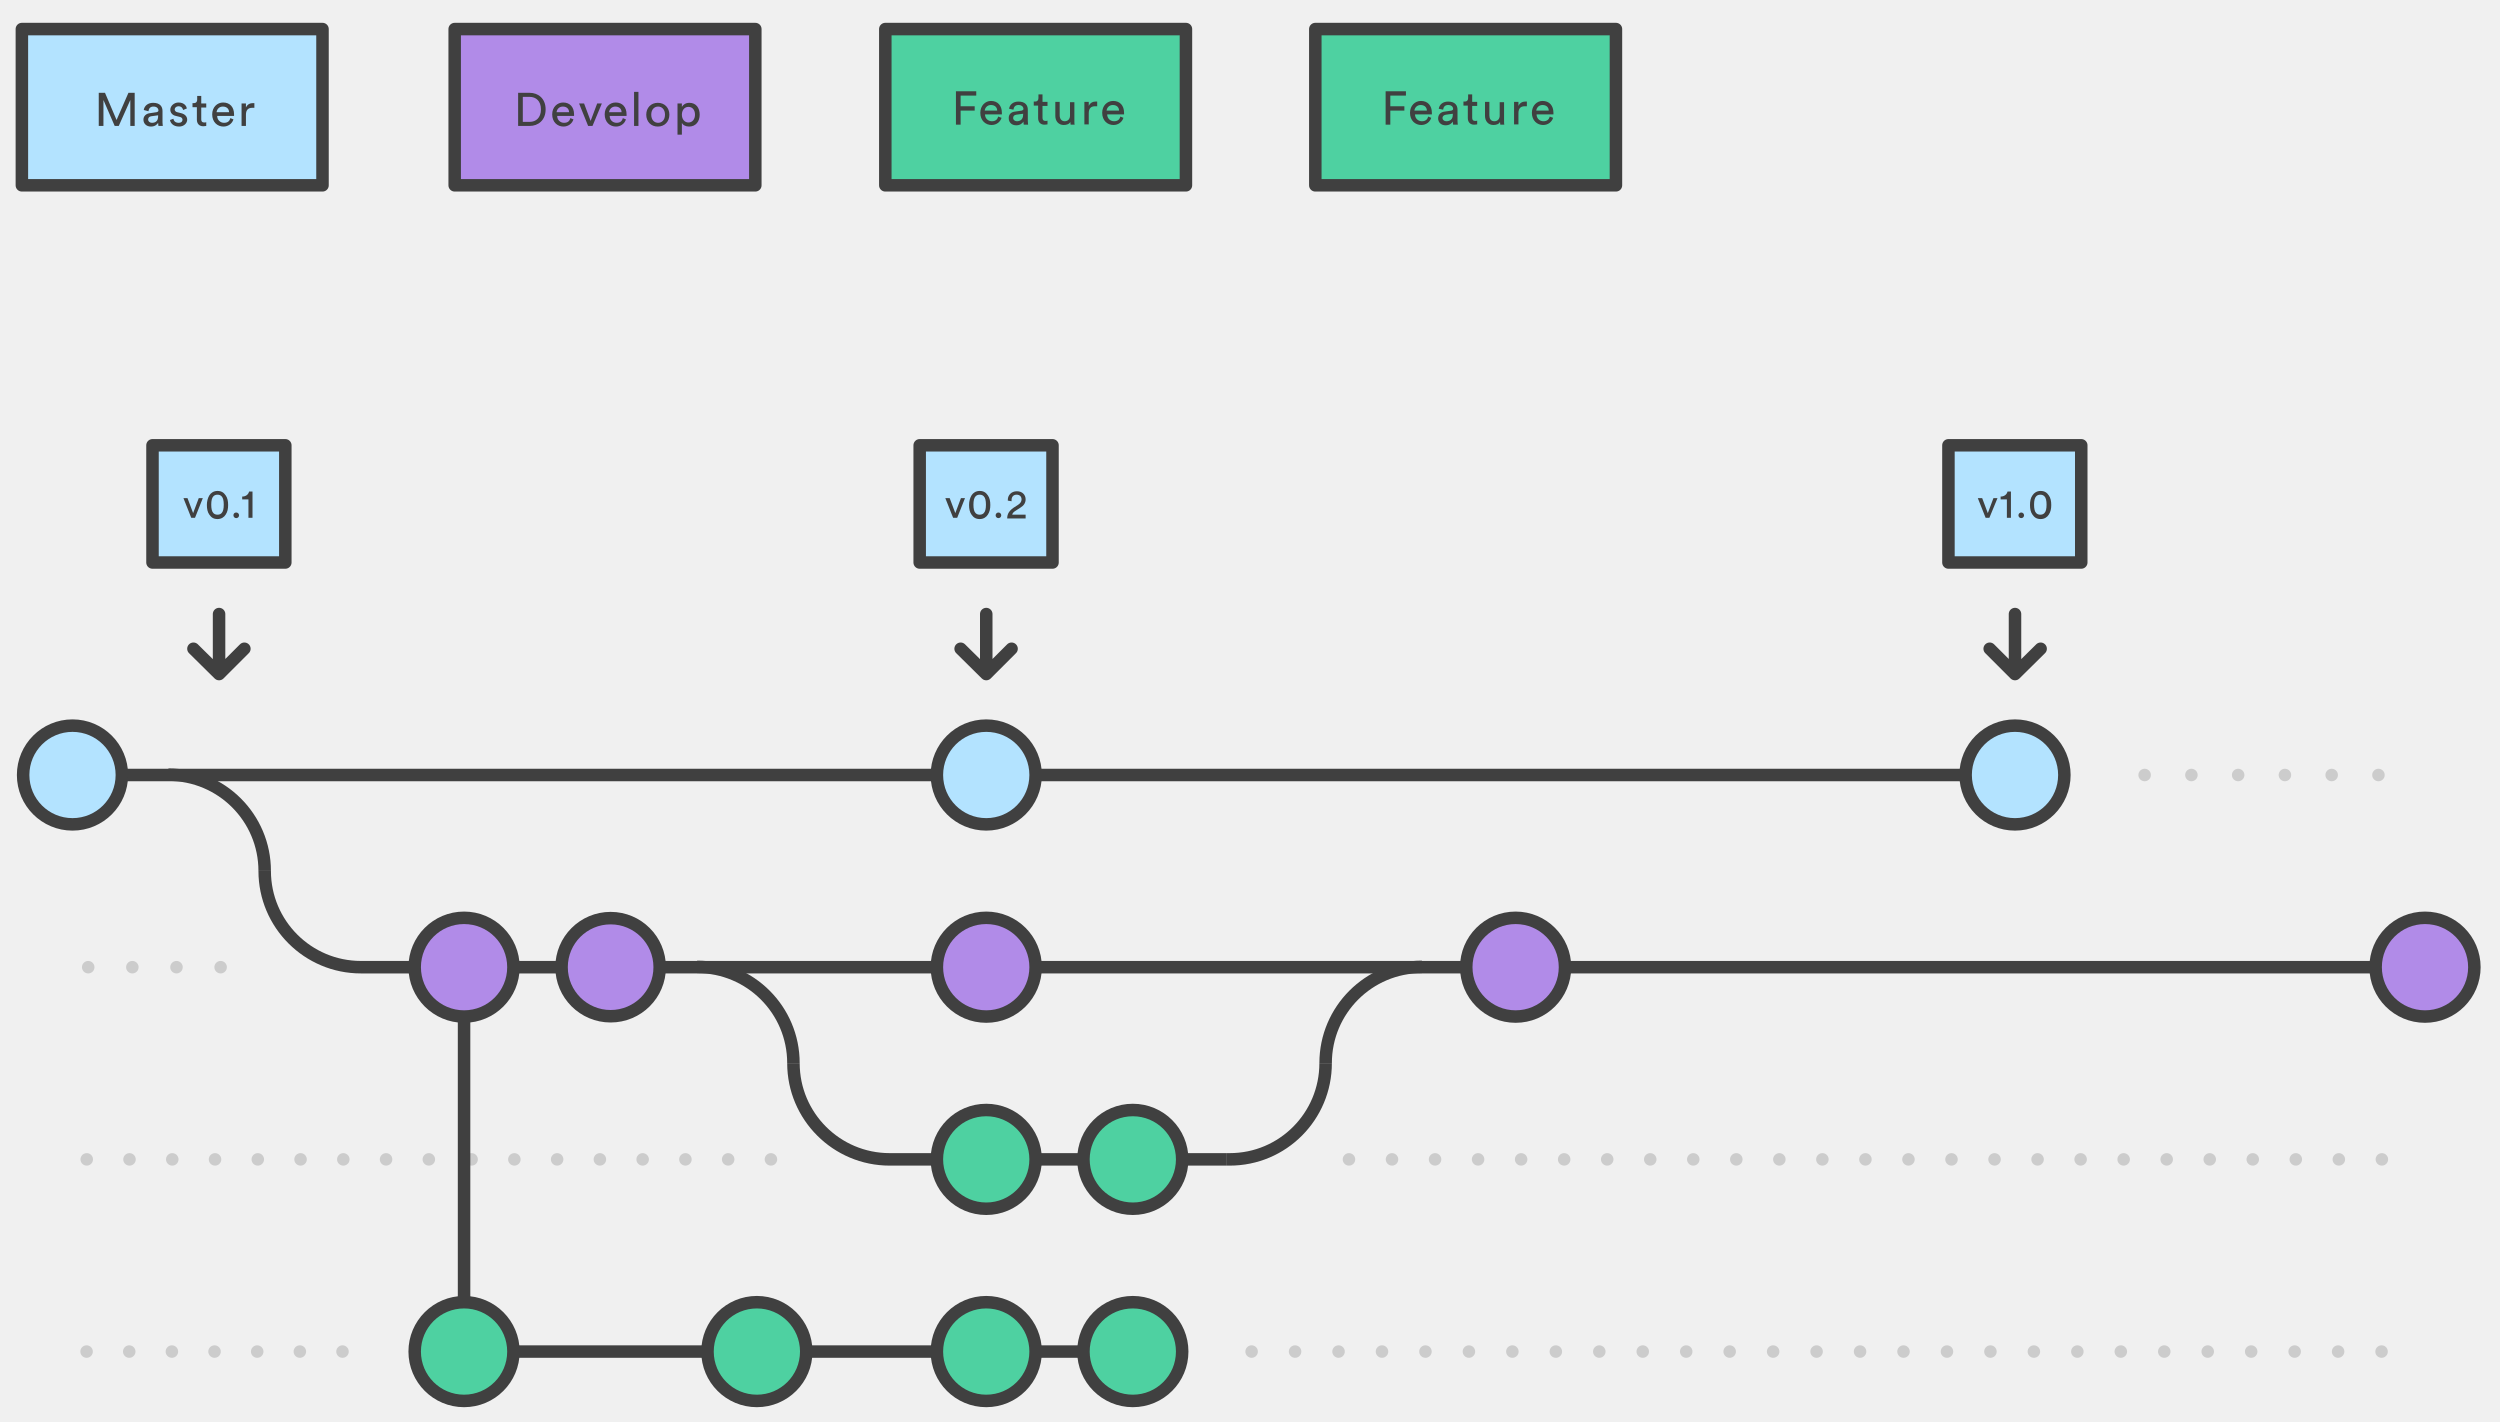
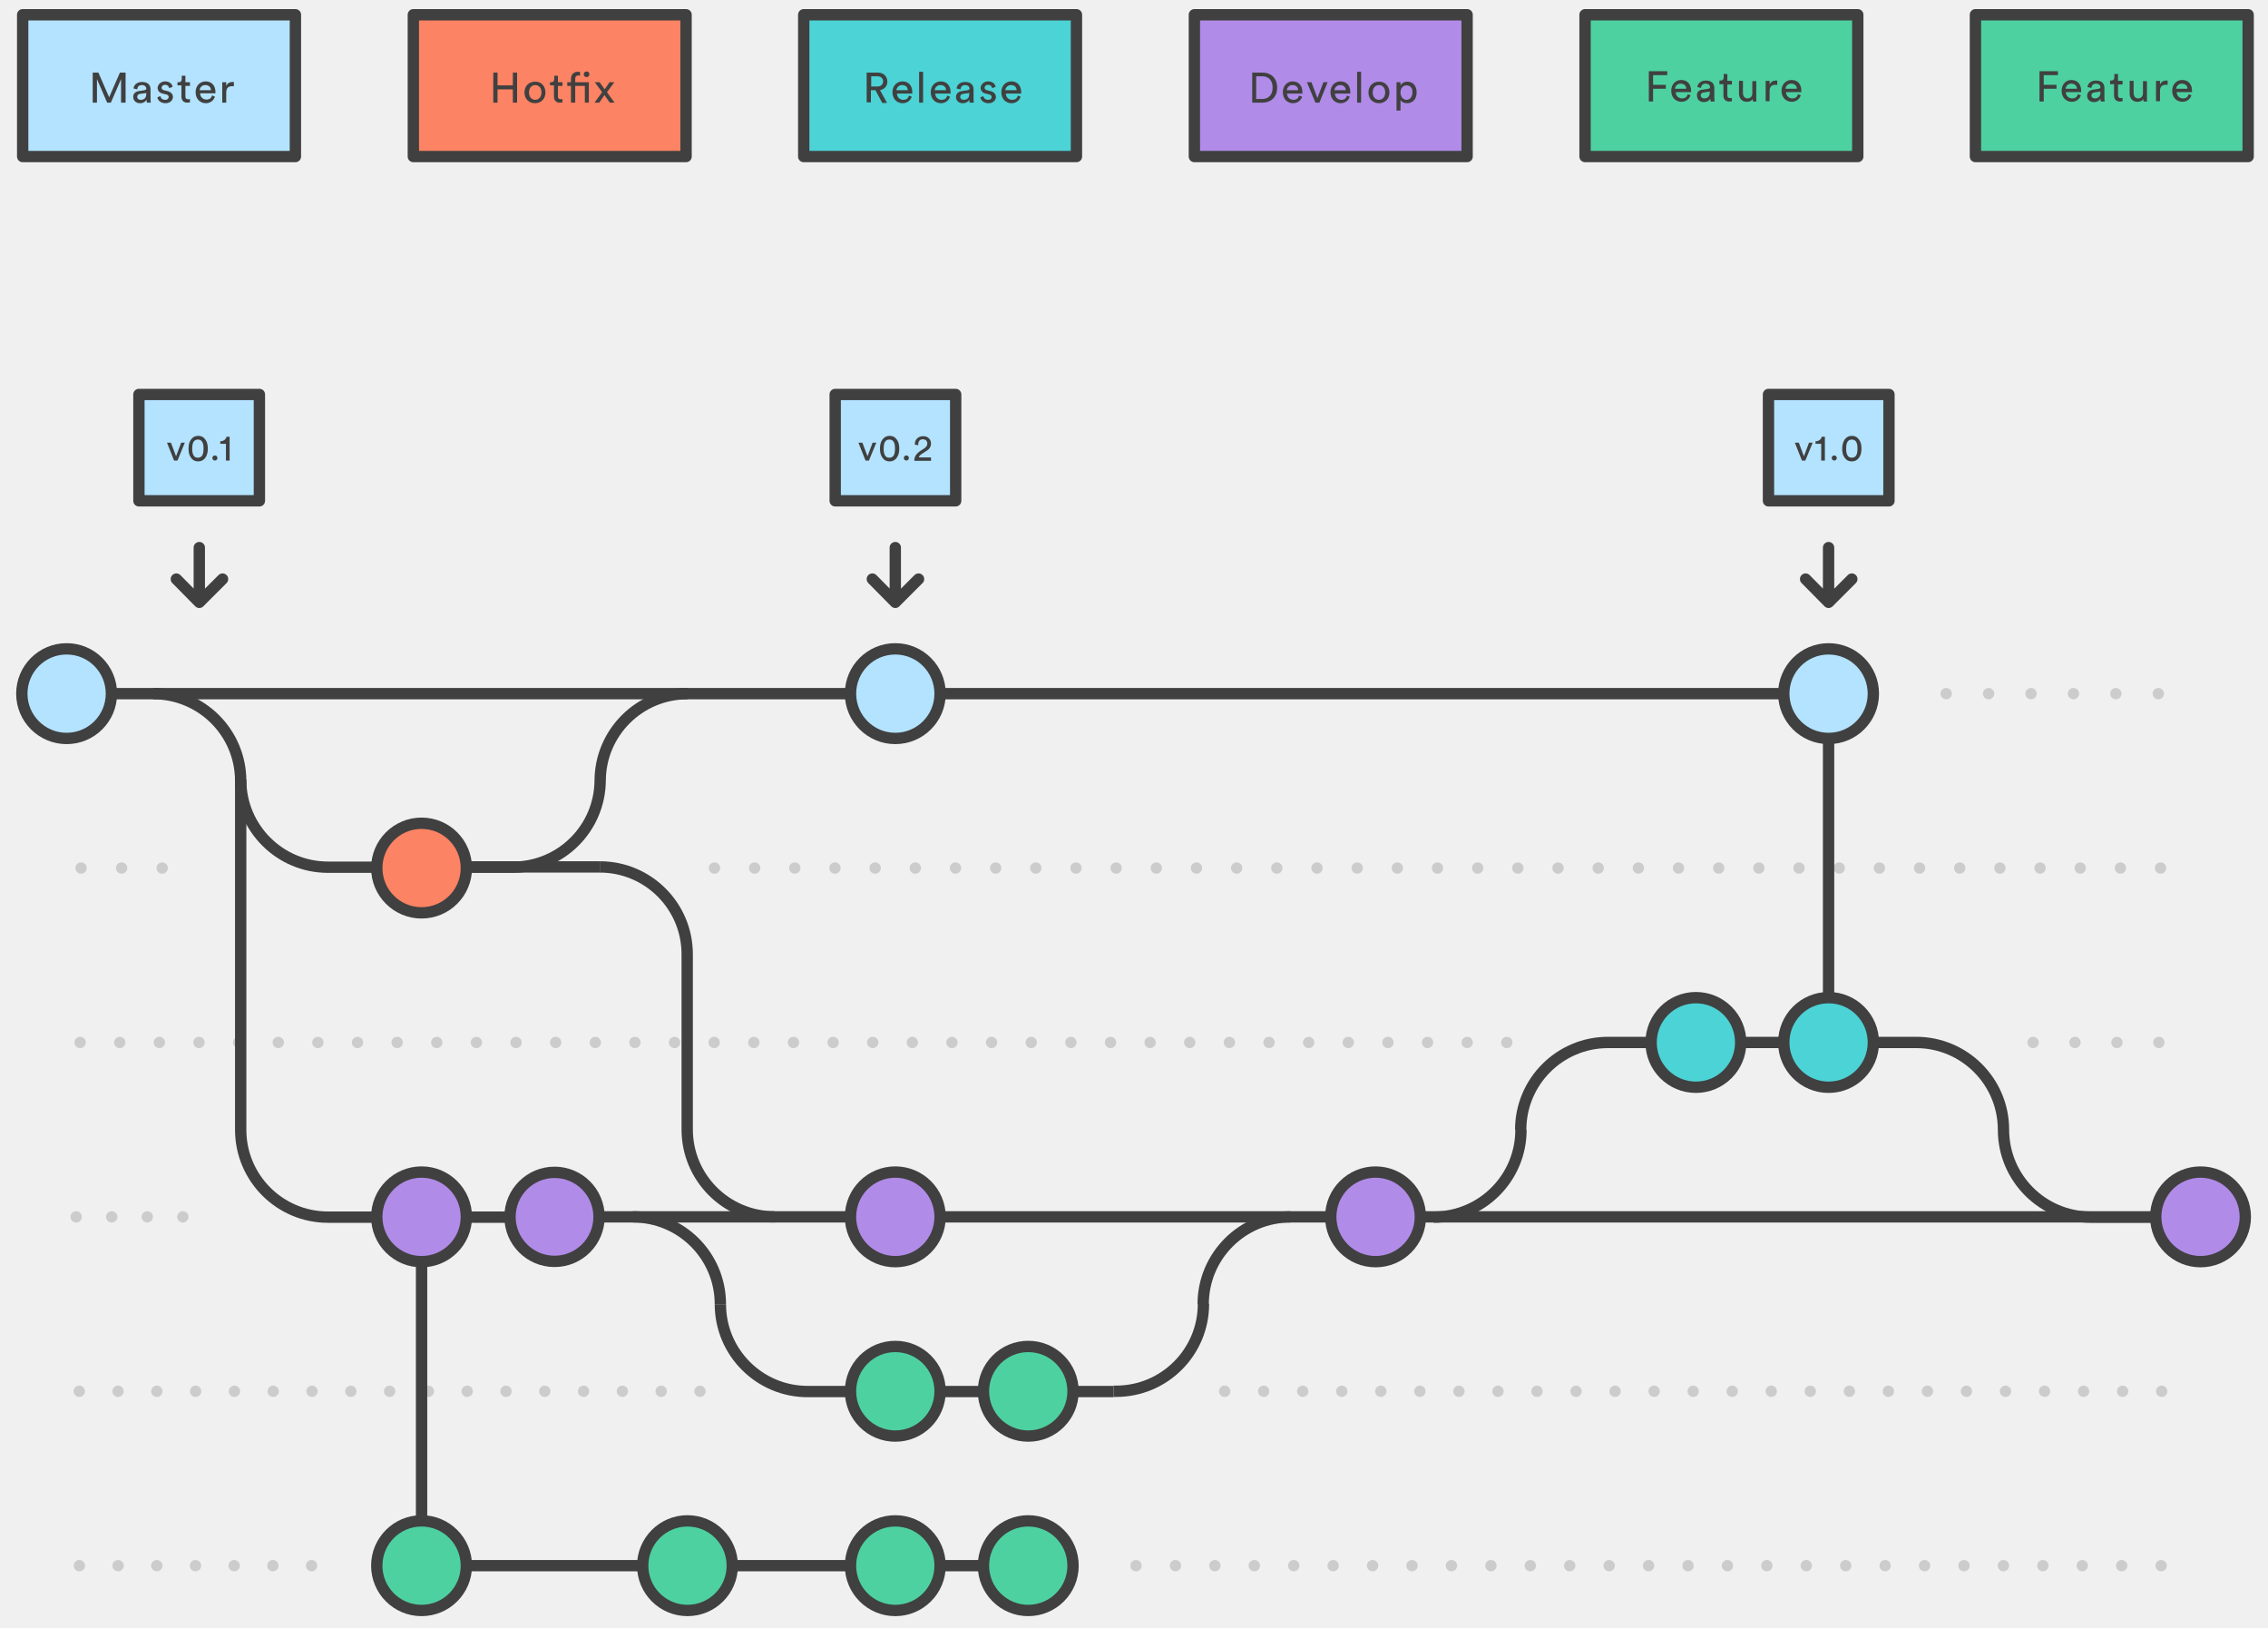
- <svg xmlns="http://www.w3.org/2000/svg" viewBox="0 0 800 455">
+ <svg xmlns="http://www.w3.org/2000/svg" viewBox="0 0 800 574">
  <style>.st0{display:none;} .st1{display:inline;} .st2{fill:#FFFFFF;} .st3{fill:none;stroke:#9882CE;stroke-width:4;stroke-miterlimit:10;} .st4{fill:#FFFFFF;stroke:#404040;stroke-width:4;stroke-linecap:round;stroke-linejoin:round;stroke-miterlimit:10;} .st5{fill:#FFFFFF;stroke:#404040;stroke-width:4;stroke-miterlimit:10;} .st6{fill:#B3E3FF;stroke:#404040;stroke-width:4;stroke-miterlimit:10;} .st7{fill:#B18BE8;stroke:#404040;stroke-width:4;stroke-miterlimit:10;} .st8{fill:#FFFFFF;stroke:#404040;stroke-width:6;stroke-miterlimit:10;} .st9{fill:#B3E3FF;stroke:#404040;stroke-width:6;stroke-miterlimit:10;} .st10{fill:#404040;} .st11{fill:none;stroke:#404040;stroke-width:4;stroke-linecap:round;stroke-linejoin:round;stroke-miterlimit:10;} .st12{fill:#B18BE8;stroke:#404040;stroke-width:4;stroke-linecap:round;stroke-linejoin:round;stroke-miterlimit:10;} .st13{fill:#444444;} .st14{fill:none;stroke:#404040;stroke-width:4;stroke-miterlimit:10;} .st15{fill:#4ED1A1;stroke:#404040;stroke-width:4;stroke-miterlimit:10;} .st16{fill:none;stroke:#CCCCCC;stroke-width:7;stroke-linecap:round;stroke-linejoin:round;stroke-miterlimit:10;} .st17{fill:#FFFFFF;stroke:#CCCCCC;stroke-width:7;stroke-linecap:round;stroke-linejoin:round;stroke-miterlimit:10;} .st18{fill:none;stroke:#404040;stroke-width:7;stroke-miterlimit:10;} .st19{fill:#B3E3FF;stroke:#404040;stroke-width:7;stroke-miterlimit:10;} .st20{fill:none;stroke:#CCCCCC;stroke-width:8;stroke-linecap:round;stroke-miterlimit:10;} .st21{fill:none;stroke:#404040;stroke-width:8;stroke-linecap:round;stroke-miterlimit:10;} .st22{fill:#FFFFFF;stroke:#404040;stroke-width:4;stroke-linejoin:round;stroke-miterlimit:10;} .st23{fill:#B3E3FF;stroke:#404040;stroke-width:4;stroke-linejoin:round;stroke-miterlimit:10;} .st24{fill:none;stroke:#CCCCCC;stroke-linecap:round;stroke-linejoin:round;stroke-miterlimit:10;} .st25{fill:#999999;} .st26{fill:#4ED1A1;stroke:#404040;stroke-width:4;stroke-linecap:round;stroke-linejoin:round;stroke-miterlimit:10;} .st27{fill:#4CD3D6;stroke:#404040;stroke-width:4;stroke-linejoin:round;stroke-miterlimit:10;} .st28{fill:none;stroke:#59AFE1;stroke-width:4;stroke-miterlimit:10;} .st29{fill:#59AFE1;stroke:#404040;stroke-width:4;stroke-linejoin:round;stroke-miterlimit:10;} .st30{fill:none;stroke:#404040;stroke-width:8;stroke-linecap:round;stroke-linejoin:round;stroke-miterlimit:10;stroke-dasharray:0,30;} .st31{fill:#FFFFFF;stroke:#59AFE1;stroke-width:4;stroke-miterlimit:10;} .st32{fill:#FC8363;stroke:#404040;stroke-width:4;stroke-linecap:round;stroke-linejoin:round;stroke-miterlimit:10;} .st33{fill:#CCCCCC;stroke:#404040;stroke-width:4;stroke-miterlimit:10;} .st34{fill:#FFFFFF;stroke:#6693ED;stroke-width:4;stroke-miterlimit:10;} .st35{fill:none;stroke:#A97CDD;stroke-width:4;stroke-linecap:round;stroke-linejoin:round;stroke-miterlimit:10;} .st36{fill:none;stroke:#B3E3FF;stroke-width:4;stroke-linecap:round;stroke-linejoin:round;stroke-miterlimit:10;} .st37{fill:none;stroke:#4ED1A1;stroke-width:4;stroke-linecap:round;stroke-miterlimit:10;} .st38{fill:none;stroke:#4ED1A1;stroke-width:4;stroke-linecap:round;stroke-linejoin:round;stroke-miterlimit:10;} .st39{fill:#E24B88;stroke:#404040;stroke-width:4;stroke-linecap:round;stroke-linejoin:round;stroke-miterlimit:10;} .st40{fill:none;stroke:#DEEFF8;stroke-width:4;stroke-miterlimit:10;} .st41{fill:none;stroke:#CCCCCC;stroke-width:4;stroke-linecap:round;stroke-linejoin:round;} .st42{fill:none;stroke:#CCCCCC;stroke-width:4;stroke-linecap:round;stroke-linejoin:round;stroke-dasharray:0,14.305;} .st43{fill:none;stroke:#CCCCCC;stroke-width:4;stroke-linecap:round;stroke-linejoin:round;stroke-dasharray:0,14.169;} .st44{fill:none;stroke:#CCCCCC;stroke-width:4;stroke-linecap:round;stroke-linejoin:round;stroke-dasharray:0,13.979;} .st45{fill:none;stroke:#CCCCCC;stroke-width:4;stroke-linecap:round;stroke-linejoin:round;stroke-dasharray:0,14.788;} .st46{fill:none;stroke:#CCCCCC;stroke-width:4;stroke-linecap:round;stroke-linejoin:round;stroke-dasharray:0,14.963;} .st47{fill:#B3E3FF;stroke:#404040;stroke-width:4;stroke-linecap:round;stroke-linejoin:round;stroke-miterlimit:10;} .st48{fill:none;stroke:#CCCCCC;stroke-width:4;stroke-linecap:round;stroke-linejoin:round;stroke-dasharray:0,12.543;} .st49{fill:none;stroke:#CCCCCC;stroke-width:4;stroke-linecap:round;stroke-linejoin:round;stroke-dasharray:0,13.684;} .st50{fill:none;stroke:#CCCCCC;stroke-width:4;stroke-linecap:round;stroke-linejoin:round;stroke-dasharray:0,13.772;} .st51{fill:none;stroke:#CCCCCC;stroke-width:4;stroke-linecap:round;stroke-linejoin:round;stroke-dasharray:0,13.649;} .st52{fill:none;stroke:#CCCCCC;stroke-width:4;stroke-linecap:round;stroke-linejoin:round;stroke-dasharray:0,13.907;} .st53{fill:#4CD3D6;stroke:#404040;stroke-width:4;stroke-linecap:round;stroke-linejoin:round;stroke-miterlimit:10;} .st54{fill:none;stroke:#CCCCCC;stroke-width:4;stroke-linecap:round;stroke-linejoin:round;stroke-dasharray:0,14.986;} .st55{fill:none;stroke:#CCCCCC;stroke-width:4;stroke-linecap:round;stroke-linejoin:round;stroke-dasharray:0,14.012;} .st56{fill:none;stroke:#CCCCCC;stroke-width:4;stroke-linecap:round;stroke-linejoin:round;stroke-dasharray:0,14.124;} .st57{fill:none;} .st58{fill:#FFFFFF;stroke:#404040;stroke-width:7;stroke-linecap:round;stroke-linejoin:round;stroke-miterlimit:10;} .st59{fill:#59AFE1;stroke:#404040;stroke-width:7;stroke-linejoin:round;stroke-miterlimit:10;} .st60{fill:#E24B88;stroke:#404040;stroke-width:7;stroke-linecap:round;stroke-linejoin:round;stroke-miterlimit:10;} .st61{fill:none;stroke:#404040;stroke-width:7;stroke-linecap:round;stroke-linejoin:round;stroke-miterlimit:10;} .st62{fill:none;stroke:#CCCCCC;stroke-width:4;stroke-linecap:round;stroke-linejoin:round;stroke-miterlimit:10;} .st63{fill:#FFFFFF;stroke:#CCCCCC;stroke-width:4;stroke-linecap:round;stroke-linejoin:round;stroke-miterlimit:10;} .st64{fill:#F5F5F5;} .st65{fill:#3873AE;} .st66{fill:#75706C;} .st67{fill:none;stroke:#B3E3FF;stroke-width:4;stroke-miterlimit:10;} .st68{fill:#6F6F6F;} .st69{fill:none;stroke:#6F6F6F;stroke-width:2;stroke-miterlimit:10;} .st70{fill:none;stroke:#6F6F6F;stroke-width:3;stroke-miterlimit:10;}</style>
-   <path class="st10" d="M150.8 35.9h-1.6v4.3h-1.5v-10.5h4c2 0 3.3 1.4 3.3 3.2 0 1.5-1 2.7-2.6 3l2.5 4.5h-1.7l-2.4-4.5zm.7-1.3c1.2 0 2-.7 2-1.8s-.8-1.8-2-1.8h-2.2v3.6h2.2zm12.1 3.6c-.4 1.3-1.6 2.3-3.2 2.3-1.9 0-3.6-1.4-3.6-3.9 0-2.3 1.6-3.8 3.5-3.8 2.2 0 3.5 1.5 3.5 3.8v.5h-5.4c0 1.3 1 2.2 2.2 2.2 1.2 0 1.8-.6 2-1.5l1 .4zm-1.4-2.3c0-1-.7-1.8-2-1.8-1.2 0-1.9.9-2 1.8h4zm4 4.4v-10.9h1.4v10.9h-1.4zm10.8-2.1c-.4 1.3-1.6 2.3-3.2 2.3-1.9 0-3.6-1.4-3.6-3.9 0-2.3 1.6-3.8 3.4-3.8 2.2 0 3.5 1.5 3.5 3.8v.5h-5.4c0 1.3 1 2.2 2.2 2.2 1.2 0 1.8-.6 2-1.5l1.1.4zm-1.4-2.3c0-1-.7-1.8-2-1.8-1.2 0-1.9.9-2 1.8h4zm5.8.3l1.9-.3c.4-.1.6-.3.6-.5 0-.7-.5-1.3-1.6-1.3-1 0-1.5.6-1.6 1.5l-1.4-.3c.2-1.4 1.4-2.3 3-2.3 2.2 0 3 1.2 3 2.6v3.6c0 .6.1 1 .1 1.2h-1.4c0-.2-.1-.5-.1-1-.3.5-1 1.2-2.3 1.2-1.5 0-2.4-1-2.4-2.2 0-1.3.9-2.1 2.2-2.2zm2.5 1v-.3l-2.2.3c-.6.1-1 .4-1 1.1 0 .5.4 1 1.2 1 1 0 2-.5 2-2.1zm4.9.8c.1.8.7 1.3 1.7 1.3.8 0 1.2-.4 1.2-1 0-.4-.3-.8-.9-.9l-1.2-.3c-1.1-.2-1.8-1-1.8-2 0-1.2 1.2-2.3 2.6-2.3 2 0 2.6 1.3 2.7 1.9l-1.2.5c-.1-.4-.4-1.2-1.5-1.2-.7 0-1.2.5-1.2 1 0 .4.3.8.8.9l1.2.3c1.3.3 2 1.1 2 2.1s-.9 2.2-2.6 2.2c-2 0-2.8-1.3-2.9-2.1l1.1-.4zm13.2.2c-.4 1.3-1.6 2.3-3.2 2.3-1.9 0-3.6-1.4-3.6-3.9 0-2.3 1.6-3.8 3.5-3.8 2.2 0 3.5 1.5 3.5 3.8v.5h-5.4c0 1.3 1 2.2 2.2 2.2 1.2 0 1.8-.6 2-1.5l1 .4zm-1.5-2.3c0-1-.7-1.8-2-1.8-1.2 0-1.9.9-2 1.8h4z" />
-   <path class="st12" d="M145.5 9.3h96.2v50h-96.2z" />
-   <path class="st10" d="M165.8 40.3v-10.6h3.7c2.7 0 5.1 1.8 5.1 5.3s-2.4 5.3-5.1 5.3h-3.7zm3.7-1.3c2 0 3.6-1.3 3.6-4s-1.6-4-3.6-4h-2.2v8h2.2zm14-.8c-.4 1.3-1.6 2.3-3.2 2.3-1.9 0-3.6-1.4-3.6-3.9 0-2.3 1.6-3.8 3.5-3.8 2.2 0 3.5 1.5 3.5 3.8v.5h-5.4c0 1.3 1 2.2 2.2 2.2 1.2 0 1.8-.6 2-1.5l1 .4zm-1.4-2.3c0-1-.7-1.8-2-1.8-1.2 0-1.9.9-2 1.8h4zm7.5 4.4h-1.4l-2.9-7.2h1.6l2.1 5.6 2.1-5.6h1.5l-3 7.2zm10.7-2.1c-.4 1.3-1.6 2.3-3.2 2.3-1.9 0-3.6-1.4-3.6-3.9 0-2.3 1.6-3.8 3.5-3.8 2.2 0 3.5 1.5 3.5 3.8v.5h-5.4c0 1.3 1 2.2 2.2 2.2 1.2 0 1.8-.6 2-1.5l1 .4zm-1.4-2.3c0-1-.7-1.8-2-1.8-1.2 0-1.9.9-2 1.8h4zm4 4.4v-10.9h1.4v10.9h-1.4zm11.3-3.6c0 2.2-1.5 3.8-3.7 3.8s-3.7-1.6-3.7-3.8c0-2.2 1.5-3.8 3.7-3.8s3.7 1.6 3.7 3.8zm-1.4 0c0-1.7-1-2.6-2.2-2.6s-2.2.9-2.2 2.6c0 1.7 1 2.6 2.2 2.6s2.2-.9 2.2-2.6zm4 6.4v-10h1.4v1.1c.4-.7 1.2-1.3 2.4-1.3 2.2 0 3.3 1.7 3.3 3.8 0 2.1-1.2 3.8-3.4 3.8-1.1 0-2-.5-2.3-1.2v3.8h-1.4zm3.5-8.9c-1.3 0-2.1 1.1-2.1 2.5 0 1.5.9 2.5 2.1 2.5 1.3 0 2.1-1.1 2.1-2.5 0-1.5-.8-2.5-2.1-2.5z" />
-   <path class="st47" d="M7 9.3h96.2v50h-96.2z" />
-   <path class="st10" d="M41.7 40.3v-8.3l-3.7 8.3h-1.3l-3.6-8.3v8.3h-1.5v-10.6h2l3.7 8.7 3.8-8.7h2v10.6h-1.4zm6.4-4.1l2-.3c.4-.1.6-.3.6-.5 0-.7-.5-1.3-1.6-1.3-1 0-1.5.6-1.6 1.5l-1.5-.4c.2-1.4 1.4-2.3 3-2.3 2.2 0 3 1.2 3 2.6v3.6c0 .6.1 1 .1 1.2h-1.4c0-.2-.1-.5-.1-1-.3.5-1 1.2-2.3 1.2-1.5 0-2.4-1-2.4-2.2 0-1.2.9-2 2.2-2.1zm2.5 1v-.3l-2.2.3c-.6.1-1 .4-1 1.1 0 .5.5 1 1.2 1 1.1 0 2-.5 2-2.1zm4.9.8c.1.8.7 1.3 1.7 1.3.8 0 1.2-.4 1.2-1 0-.4-.3-.8-.9-.9l-1.2-.3c-1.1-.2-1.8-1-1.8-2 0-1.2 1.2-2.3 2.6-2.3 2 0 2.6 1.3 2.7 1.9l-1.2.5c-.1-.4-.4-1.2-1.5-1.2-.7 0-1.2.5-1.2 1 0 .4.3.8.8.9l1.2.3c1.3.3 2 1.1 2 2.1s-.9 2.2-2.6 2.2c-2 0-2.8-1.3-2.9-2.1l1.1-.4zm8.9-4.9h1.6v1.3h-1.6v3.8c0 .7.3 1 1 1 .2 0 .4 0 .6-.1v1.2c-.1 0-.5.1-1 .1-1.2 0-2-.8-2-2.1v-4h-1.4v-1.3h.4c.8 0 1.1-.5 1.1-1.1v-1.2h1.3v2.4zm10.3 5.1c-.4 1.3-1.6 2.3-3.2 2.3-1.9 0-3.6-1.4-3.6-3.9 0-2.3 1.6-3.8 3.5-3.8 2.2 0 3.5 1.5 3.5 3.8v.5h-5.4c0 1.3 1 2.2 2.2 2.2 1.2 0 1.8-.6 2-1.5l1 .4zm-1.4-2.3c0-1-.7-1.8-2-1.8-1.2 0-1.9.9-2 1.8h4zm8-1.4h-.6c-1.2 0-2 .6-2 2.2v3.6h-1.4v-7.2h1.4v1.3c.5-1.1 1.4-1.4 2.2-1.4h.5v1.5z" />
-   <path class="st26" d="M283.3 9.3h96.2v50h-96.2z" />
-   <path class="st10" d="M305.9 39.8v-10.6h6.5v1.4h-5v3.4h4.5v1.4h-4.5v4.5h-1.5zm14.6-2.1c-.4 1.3-1.6 2.3-3.2 2.3-1.9 0-3.6-1.4-3.6-3.9 0-2.3 1.6-3.8 3.4-3.8 2.2 0 3.5 1.5 3.5 3.8v.5h-5.4c0 1.3 1 2.2 2.2 2.2 1.2 0 1.8-.6 2-1.5l1.1.4zm-1.4-2.3c0-1-.7-1.8-2-1.8-1.2 0-1.9.9-2 1.8h4zm5.8.3l2-.3c.4-.1.6-.3.6-.5 0-.7-.5-1.3-1.6-1.3-1 0-1.5.6-1.6 1.5l-1.4-.3c.2-1.4 1.4-2.3 3-2.3 2.2 0 3 1.2 3 2.6v3.6c0 .6.1 1 .1 1.2h-1.4c0-.2-.1-.5-.1-1-.3.5-1 1.2-2.3 1.2-1.5 0-2.4-1-2.4-2.2-.1-1.3.8-2.1 2.1-2.2zm2.5 1v-.3l-2.2.3c-.6.1-1 .4-1 1.1 0 .5.5 1 1.2 1 1 0 2-.5 2-2.1zm6.2-4.1h1.6v1.3h-1.6v3.8c0 .7.3 1 1 1 .2 0 .4 0 .6-.1v1.2c-.1 0-.5.1-1 .1-1.2 0-2-.8-2-2.1v-4h-1.4v-1.3h.4c.8 0 1.1-.5 1.1-1.1v-1.2h1.3v2.4zm6.8 7.4c-1.7 0-2.7-1.3-2.7-2.9v-4.5h1.4v4.3c0 1 .5 1.9 1.6 1.9s1.7-.8 1.7-1.8v-4.3h1.4v5.9c0 .6 0 1.1.1 1.3h-1.3c0-.2-.1-.6-.1-.9-.3.7-1.2 1-2.1 1zm10.6-6h-.6c-1.2 0-2 .6-2 2.2v3.6h-1.4v-7.2h1.4v1.3c.5-1.1 1.4-1.4 2.2-1.4h.5v1.5zm8.5 3.7c-.4 1.3-1.6 2.3-3.2 2.3-1.9 0-3.6-1.4-3.6-3.9 0-2.3 1.6-3.8 3.5-3.8 2.2 0 3.5 1.5 3.5 3.8v.5h-5.4c0 1.3 1 2.2 2.2 2.2 1.2 0 1.8-.6 2-1.5l1 .4zm-1.4-2.3c0-1-.7-1.8-2-1.8-1.2 0-1.9.9-2 1.8h4z" />
-   <path class="st26" d="M420.9 9.3h96.2v50h-96.2z" />
-   <path class="st10" d="M443.4 39.8v-10.6h6.5v1.4h-5v3.4h4.5v1.4h-4.5v4.5h-1.5zm14.6-2.1c-.4 1.3-1.6 2.3-3.2 2.3-1.9 0-3.6-1.4-3.6-3.9 0-2.3 1.6-3.8 3.5-3.8 2.2 0 3.5 1.5 3.5 3.8v.5h-5.4c0 1.3 1 2.2 2.2 2.2 1.2 0 1.8-.6 2-1.5l1 .4zm-1.4-2.3c0-1-.7-1.8-2-1.8-1.2 0-1.9.9-2 1.8h4zm5.8.3l2-.3c.4-.1.6-.3.6-.5 0-.7-.5-1.3-1.6-1.3-1 0-1.5.6-1.6 1.5l-1.4-.3c.2-1.4 1.4-2.3 3-2.3 2.2 0 3 1.2 3 2.6v3.6c0 .6.1 1 .1 1.2h-1.5c0-.2-.1-.5-.1-1-.3.5-1 1.2-2.3 1.2-1.5 0-2.4-1-2.4-2.2 0-1.3.9-2.1 2.2-2.2zm2.5 1v-.3l-2.2.3c-.6.1-1.1.4-1.1 1.1 0 .5.5 1 1.2 1 1.1 0 2.1-.5 2.1-2.1zm6.2-4.1h1.6v1.3h-1.6v3.8c0 .7.3 1 1 1 .2 0 .4 0 .6-.1v1.2c-.1 0-.5.1-1 .1-1.2 0-2-.8-2-2.1v-4h-1.4v-1.3h.4c.8 0 1.1-.5 1.1-1.1v-1.2h1.3v2.4zm6.8 7.4c-1.7 0-2.7-1.3-2.7-2.9v-4.5h1.4v4.3c0 1 .4 1.9 1.6 1.9 1.1 0 1.7-.8 1.7-1.8v-4.3h1.4v5.9c0 .6 0 1.1.1 1.3h-1.3c0-.2-.1-.6-.1-.9-.3.7-1.2 1-2.1 1zm10.6-6h-.6c-1.2 0-2 .6-2 2.2v3.6h-1.4v-7.2h1.4v1.3c.5-1.1 1.4-1.4 2.2-1.4h.5v1.5zm8.5 3.7c-.4 1.3-1.6 2.3-3.2 2.3-1.9 0-3.6-1.4-3.6-3.9 0-2.3 1.6-3.8 3.4-3.8 2.2 0 3.5 1.5 3.5 3.8v.5h-5.4c0 1.3 1 2.2 2.2 2.2 1.2 0 1.8-.6 2-1.5l1.1.4zm-1.4-2.3c0-1-.7-1.8-2-1.8-1.2 0-1.9.9-2 1.8h4z" />
-   <path class="st14" d="M424.2 340.2c0-17 13.8-30.8 30.8-30.8" />
-   <path class="st14" d="M253.9 340.2c0-17-13.8-30.8-30.8-30.8m-58.8 123.1h213.9" />
-   <circle class="st15" cx="315.6" cy="432.5" r="15.8" />
-   <circle class="st15" cx="362.5" cy="432.5" r="15.8" />
-   <circle class="st15" cx="242.2" cy="432.5" r="15.8" />
-   <path class="st14" d="M776 309.5h-596.4" />
-   <circle class="st7" cx="485" cy="309.5" r="15.8" />
-   <circle class="st7" cx="315.6" cy="309.5" r="15.8" />
-   <circle class="st7" cx="776" cy="309.5" r="15.8" />
-   <path class="st14" d="M253.9 340.2c0 17 13.8 30.8 30.8 30.8h107.9" />
-   <circle class="st15" cx="315.6" cy="371" r="15.8" />
-   <circle class="st15" cx="362.5" cy="371" r="15.8" />
-   <path class="st14" d="M392.6 371h.9c17 0 30.7-13.8 30.7-30.8" />
-   <path class="st56" d="M70.6 309.5h-49.5" />
-   <path class="st41" d="M14.1 309.5m761.9-61.5" />
-   <path class="st46" d="M761.1 248h-82.3" />
-   <path class="st14" d="M84.7 278.7c0-17-13.8-30.8-30.8-30.8m30.8 30.8" />
-   <circle class="st15" cx="148.5" cy="432.5" r="15.8" />
-   <path class="st14" d="M644.8 248h-605.8" />
-   <circle class="st6" cx="23.2" cy="248" r="15.8" />
-   <circle class="st6" cx="315.6" cy="248" r="15.8" />
-   <circle class="st6" cx="644.8" cy="248" r="15.8" />
-   <path class="st47" d="M48.8 142.5h42.5v37.5h-42.5z" />
-   <path class="st10" d="M62.4 165.7h-1.2l-2.5-6.3h1.3l1.8 4.8 1.8-4.8h1.3l-2.5 6.3zm4.6-7.2c.5-.8 1.4-1.4 2.6-1.4s2 .5 2.6 1.4c.6.8.8 1.9.8 3.1s-.2 2.2-.8 3.1c-.5.8-1.4 1.4-2.6 1.4s-2-.5-2.6-1.4c-.6-.8-.8-1.9-.8-3.1s.3-2.3.8-3.1zm1.3 5.7c.3.3.7.5 1.3.5s1-.2 1.3-.5c.5-.5.7-1.4.7-2.7s-.2-2.2-.7-2.7c-.3-.3-.7-.5-1.3-.5s-1 .2-1.3.5c-.5.5-.7 1.4-.7 2.7s.2 2.2.7 2.7zm7.3-.2c.5 0 .9.4.9.9s-.4.9-.9.9-.9-.4-.9-.9.3-.9.9-.9zm3.9 1.7v-5.9h-2v-.9c1.2 0 2-.7 2.2-1.6h1.1v8.4h-1.3z" />
-   <path class="st11" d="M70.1 214.1v-17.6m8.1 11.1l-8.1 8.1-8.2-8.1" />
-   <path class="st47" d="M294.3 142.5h42.5v37.5h-42.5z" />
-   <path class="st10" d="M306.3 165.7h-1.3l-2.5-6.3h1.4l1.8 4.8 1.8-4.8h1.3l-2.5 6.3zm4.6-7.2c.5-.8 1.4-1.4 2.6-1.4s2 .5 2.6 1.4c.6.8.8 1.9.8 3.1s-.2 2.2-.8 3.1c-.5.8-1.4 1.4-2.6 1.4s-2-.5-2.6-1.4c-.6-.8-.8-1.9-.8-3.1s.3-2.3.8-3.1zm1.3 5.7c.3.3.7.5 1.3.5s1-.2 1.3-.5c.5-.5.7-1.4.7-2.7s-.2-2.2-.7-2.7c-.3-.3-.7-.5-1.3-.5s-1 .2-1.3.5c-.5.5-.7 1.4-.7 2.7s.2 2.2.7 2.7zm7.3-.2c.5 0 .9.4.9.9s-.4.9-.9.9-.9-.4-.9-.9.4-.9.9-.9zm3-3.8v-.3c0-1.4 1.1-2.7 2.9-2.7 1.8 0 2.8 1.2 2.8 2.6 0 1.1-.6 2-1.6 2.6l-1.7 1.1c-.5.3-.9.7-1 1.2h4.3v1.2h-5.9c0-1.4.6-2.4 2-3.4l1.4-.9c.8-.5 1.2-1.1 1.2-1.8 0-.8-.5-1.5-1.6-1.5s-1.6.8-1.6 1.7v.4l-1.2-.2z" />
-   <path class="st11" d="M315.6 214.1v-17.6m8.1 11.1l-8.1 8.1-8.2-8.1" />
-   <path class="st47" d="M623.5 142.5h42.5v37.5h-42.5z" />
-   <path class="st10" d="M636.6 165.7h-1.2l-2.5-6.3h1.4l1.8 4.8 1.8-4.8h1.3l-2.6 6.3zm5.6 0v-5.9h-2v-.9c1.2 0 2-.7 2.2-1.6h1.1v8.4h-1.3zm4.6-1.7c.5 0 .9.4.9.9s-.4.9-.9.9-.9-.4-.9-.9.4-.9.9-.9zm3.6-5.5c.5-.8 1.4-1.4 2.6-1.4s2 .5 2.6 1.4c.6.8.8 1.9.8 3.1s-.2 2.2-.8 3.1c-.5.8-1.4 1.4-2.6 1.4s-2-.5-2.6-1.4c-.6-.8-.8-1.9-.8-3.1s.2-2.3.8-3.1zm1.2 5.7c.3.3.7.5 1.3.5s1-.2 1.3-.5c.5-.5.7-1.4.7-2.7s-.2-2.2-.7-2.7c-.3-.3-.7-.5-1.3-.5s-1 .2-1.3.5c-.5.5-.7 1.4-.7 2.7s.2 2.2.7 2.7z" />
-   <path class="st11" d="M644.8 214.1v-17.6m8.2 11.1l-8.2 8.1-8.1-8.1" />
-   <path class="st49" d="M246.7 371h-225.8" />
-   <path class="st41" d="M14.1 371m761.9 0" />
-   <path class="st50" d="M762.2 371h-337.4" />
-   <path class="st41" d="M418 371m-294.7 61.5" />
-   <path class="st51" d="M109.6 432.5h-88.7" />
-   <path class="st41" d="M14.1 432.5m761.9 0" />
-   <path class="st52" d="M762.1 432.5h-368.5" />
-   <path class="st14" d="M84.7 278.7c0 17 13.8 30.8 30.8 30.8h95.7" />
-   <circle class="st7" cx="195.4" cy="309.5" r="15.7" />
-   <circle class="st7" cx="148.5" cy="309.5" r="15.8" />
-   <path class="st14" d="M148.5 325.2v91.5" />
+   <path class="st14" d="M424.4 459.9c0-17 13.8-30.8 30.8-30.8" />
+   <path class="st14" d="M254.1 459.9c0-17-13.8-30.8-30.8-30.8m-58.8 123h213.9" />
+   <circle class="st15" cx="315.8" cy="552.1" r="15.8" />
+   <circle class="st15" cx="362.7" cy="552.1" r="15.8" />
+   <circle class="st15" cx="242.5" cy="552.1" r="15.8" />
+   <path class="st14" d="M776.2 429.1h-596.3" />
+   <circle class="st7" cx="485.2" cy="429.1" r="15.8" />
+   <circle class="st7" cx="315.8" cy="429.1" r="15.8" />
+   <circle class="st7" cx="776.2" cy="429.1" r="15.8" />
+   <path class="st14" d="M254.1 459.9c0 17 13.8 30.8 30.8 30.8h107.9m-307.9-215.7c0 17 13.8 30.8 30.8 30.8h17.3" />
+   <circle class="st15" cx="315.8" cy="490.6" r="15.8" />
+   <circle class="st15" cx="362.7" cy="490.6" r="15.8" />
+   <path class="st14" d="M392.8 490.6h.9c17 0 30.8-13.8 30.8-30.8" />
+   <path class="st42" d="M57.2 306.1h-35.7" />
+   <path class="st41" d="M14.3 306.1m762 0" />
+   <path class="st43" d="M762.1 306.1h-517.2" />
+   <path class="st41" d="M237.8 306.1m307.7 61.5" />
+   <path class="st44" d="M531.5 367.6h-510.2" />
+   <path class="st41" d="M14.3 367.6m762 0" />
+   <path class="st45" d="M761.5 367.6h-51.8" />
+   <path class="st41" d="M702.3 367.6m73.9-123" />
+   <path class="st46" d="M761.3 244.6h-82.3" />
+   <path class="st14" d="M84.9 275.4c0-17-13.8-30.8-30.8-30.8m157.6 30.4c0 17-13.8 30.8-30.8 30.8h-48m78.8-30.4c0-17 13.8-30.8 30.8-30.8m30.7 184.5c-17 0-30.8-13.8-30.8-30.8v-61.8m0 0c0-17-13.8-30.8-30.8-30.8m-126.7-30.3" />
+   <circle class="st15" cx="148.7" cy="552.1" r="15.8" />
+   <path class="st14" d="M645 244.6h-605.8" />
+   <circle class="st6" cx="23.5" cy="244.6" r="15.8" />
+   <circle class="st6" cx="315.8" cy="244.6" r="15.8" />
+   <circle class="st6" cx="645" cy="244.6" r="15.8" />
+   <path class="st47" d="M49 139.1h42.5v37.5h-42.5z" />
+   <path class="st10" d="M62.6 162.4h-1.2l-2.5-6.3h1.4l1.8 4.8 1.8-4.8h1.3l-2.6 6.3zm4.7-7.3c.5-.8 1.4-1.4 2.6-1.4s2 .5 2.6 1.4c.6.8.8 1.9.8 3.1s-.2 2.2-.8 3.1c-.5.8-1.4 1.4-2.6 1.4s-2-.5-2.6-1.4c-.6-.8-.8-1.9-.8-3.1s.2-2.3.8-3.1zm1.2 5.8c.3.3.7.5 1.3.5s1-.2 1.3-.5c.5-.5.7-1.4.7-2.7s-.2-2.2-.7-2.7c-.3-.3-.7-.5-1.3-.5s-1 .2-1.3.5c-.5.5-.7 1.4-.7 2.7s.2 2.1.7 2.7zm7.3-.3c.5 0 .9.4.9.9s-.4.9-.9.9-.9-.4-.9-.9.4-.9.9-.9zm3.9 1.8v-5.9h-2v-.9c1.2 0 2-.7 2.2-1.6h1.1v8.4h-1.3z" />
+   <path class="st11" d="M70.3 210.7v-17.6m8.2 11.1l-8.2 8.2-8.1-8.2" />
+   <path class="st47" d="M294.6 139.1h42.5v37.5h-42.5z" />
+   <path class="st10" d="M306.5 162.4h-1.2l-2.5-6.3h1.4l1.8 4.8 1.8-4.8h1.3l-2.6 6.3zm4.7-7.3c.5-.8 1.4-1.4 2.6-1.4s2 .5 2.6 1.4c.6.8.8 1.9.8 3.1s-.2 2.2-.8 3.1c-.5.8-1.4 1.4-2.6 1.4s-2-.5-2.6-1.4c-.6-.8-.8-1.9-.8-3.1s.2-2.3.8-3.1zm1.2 5.8c.3.3.7.5 1.3.5s1-.2 1.3-.5c.5-.5.7-1.4.7-2.7s-.2-2.2-.7-2.7c-.3-.3-.7-.5-1.3-.5s-1 .2-1.3.5c-.5.5-.7 1.4-.7 2.7s.2 2.1.7 2.7zm7.3-.3c.5 0 .9.4.9.9s-.4.9-.9.9-.9-.4-.9-.9.4-.9.9-.9zm3-3.8v-.3c0-1.4 1.1-2.7 2.9-2.7 1.8 0 2.8 1.2 2.8 2.6 0 1.1-.6 2-1.6 2.6l-1.7 1.1c-.5.3-.9.7-1 1.2h4.3v1.2h-5.9c0-1.4.6-2.4 2-3.4l1.4-.9c.8-.5 1.2-1.1 1.2-1.8 0-.8-.5-1.5-1.6-1.5s-1.6.8-1.6 1.7v.4l-1.2-.2z" />
+   <path class="st11" d="M315.8 210.7v-17.6m8.2 11.1l-8.2 8.2-8.1-8.2" />
+   <path class="st47" d="M623.8 139.1h42.5v37.5h-42.5z" />
+   <path class="st10" d="M636.8 162.4h-1.2l-2.5-6.3h1.4l1.8 4.8 1.8-4.8h1.3l-2.6 6.3zm5.6 0v-5.9h-2v-.9c1.2 0 2-.7 2.2-1.6h1.1v8.4h-1.3zm4.6-1.8c.5 0 .9.4.9.9s-.4.9-.9.9-.9-.4-.9-.9.4-.9.9-.9zm3.6-5.5c.5-.8 1.4-1.4 2.6-1.4s2 .5 2.6 1.4c.6.8.8 1.9.8 3.1s-.2 2.2-.8 3.1c-.5.8-1.4 1.4-2.6 1.4s-2-.5-2.6-1.4c-.6-.8-.8-1.9-.8-3.1s.3-2.3.8-3.1zm1.3 5.8c.3.3.7.5 1.3.5s1-.2 1.3-.5c.5-.5.7-1.4.7-2.7s-.2-2.2-.7-2.7c-.3-.3-.7-.5-1.3-.5s-1 .2-1.3.5c-.5.5-.7 1.4-.7 2.7s.2 2.1.7 2.7z" />
+   <path class="st11" d="M645 210.7v-17.6m8.2 11.1l-8.2 8.2-8.1-8.2" />
+   <path class="st48" d="M64.5 429.1h-43.9" />
+   <path class="st41" d="M14.3 429.1m246.3 61.5" />
+   <path class="st49" d="M246.9 490.6h-225.7" />
+   <path class="st41" d="M14.3 490.6m762 0" />
+   <path class="st50" d="M762.5 490.6h-337.4" />
+   <path class="st41" d="M418.2 490.6m-294.7 61.5" />
+   <path class="st51" d="M109.9 552.1h-88.8" />
+   <path class="st41" d="M14.3 552.1m762 0" />
+   <path class="st52" d="M762.3 552.1h-368.5" />
+   <path class="st53" d="M283.5 5.2h96.2v50h-96.2z" />
+   <path class="st10" d="M308.8 31.8h-1.6v4.3h-1.5v-10.5h4c2 0 3.3 1.4 3.3 3.2 0 1.5-1 2.7-2.6 3l2.5 4.5h-1.7l-2.4-4.5zm.7-1.3c1.2 0 2-.7 2-1.8s-.8-1.8-2-1.8h-2.2v3.6h2.2zm12.1 3.6c-.4 1.3-1.6 2.3-3.2 2.3-1.9 0-3.6-1.4-3.6-3.9 0-2.3 1.6-3.8 3.5-3.8 2.2 0 3.5 1.5 3.5 3.8v.5h-5.4c0 1.3 1 2.2 2.2 2.2 1.2 0 1.8-.6 2-1.5l1 .4zm-1.4-2.3c0-1-.7-1.8-2-1.8-1.2 0-1.9.9-2 1.8h4zm4 4.4v-10.9h1.4v10.9h-1.4zm10.9-2.1c-.4 1.3-1.6 2.3-3.2 2.3-1.9 0-3.6-1.4-3.6-3.9 0-2.3 1.6-3.8 3.5-3.8 2.2 0 3.5 1.5 3.5 3.8v.5h-5.4c0 1.3 1 2.2 2.2 2.2 1.2 0 1.8-.6 2-1.5l1 .4zm-1.4-2.3c0-1-.7-1.8-2-1.8-1.2 0-1.9.9-2 1.8h4zm5.7.3l2-.3c.4-.1.6-.3.6-.5 0-.7-.5-1.3-1.6-1.3-1 0-1.5.6-1.6 1.5l-1.4-.3c.2-1.4 1.4-2.3 3-2.3 2.2 0 3 1.2 3 2.6v3.5c0 .6.1 1 .1 1.2h-1.5c0-.2-.1-.5-.1-1-.3.5-1 1.2-2.3 1.2-1.5 0-2.4-1-2.4-2.2 0-1.2 1-2 2.2-2.1zm2.5 1v-.3l-2.2.3c-.6.1-1 .4-1 1.1 0 .5.5 1 1.2 1 1.1 0 2-.5 2-2.1zm5 .8c.1.8.7 1.3 1.7 1.3.8 0 1.2-.5 1.2-1 0-.4-.3-.8-.9-.9l-1.2-.3c-1.1-.2-1.8-1-1.8-2 0-1.2 1.2-2.3 2.6-2.3 2 0 2.6 1.3 2.7 1.9l-1.2.5c-.1-.4-.4-1.2-1.5-1.2-.7 0-1.2.5-1.2 1 0 .4.3.8.8.9l1.2.3c1.3.3 2 1.1 2 2.1s-.9 2.2-2.6 2.2c-2 0-2.8-1.3-2.9-2.1l1.1-.4zm13.1.2c-.4 1.3-1.6 2.3-3.2 2.3-1.9 0-3.6-1.4-3.6-3.9 0-2.3 1.6-3.8 3.5-3.8 2.2 0 3.5 1.5 3.5 3.8v.5h-5.4c0 1.3 1 2.2 2.2 2.2 1.2 0 1.8-.6 2-1.5l1 .4zm-1.4-2.3c0-1-.7-1.8-2-1.8-1.2 0-1.9.9-2 1.8h4z" />
+   <path class="st12" d="M421.3 5.2h96.2v50h-96.2z" />
+   <path class="st10" d="M441.7 36.2v-10.6h3.7c2.7 0 5.1 1.8 5.1 5.3s-2.4 5.3-5.1 5.3h-3.7zm3.6-1.3c2 0 3.6-1.3 3.6-4s-1.6-4-3.6-4h-2.2v8h2.2zm14-.8c-.4 1.3-1.6 2.3-3.2 2.3-1.9 0-3.6-1.4-3.6-3.9 0-2.3 1.6-3.8 3.4-3.8 2.2 0 3.5 1.5 3.5 3.8v.5h-5.4c0 1.3 1 2.2 2.2 2.2 1.2 0 1.8-.6 2-1.5l1.1.4zm-1.4-2.3c0-1-.7-1.8-2-1.8-1.2 0-1.9.9-2 1.8h4zm7.5 4.4h-1.4l-3-7.2h1.6l2.1 5.6 2.1-5.6h1.5l-2.9 7.2zm10.7-2.1c-.4 1.3-1.6 2.3-3.2 2.3-1.9 0-3.6-1.4-3.6-3.9 0-2.3 1.6-3.8 3.5-3.8 2.2 0 3.5 1.5 3.5 3.8v.5h-5.4c0 1.3 1 2.2 2.2 2.2 1.2 0 1.8-.6 2-1.5l1 .4zm-1.4-2.3c0-1-.7-1.8-2-1.8-1.2 0-1.9.9-2 1.8h4zm4 4.4v-10.9h1.4v10.9h-1.4zm11.4-3.6c0 2.2-1.5 3.8-3.7 3.8s-3.7-1.6-3.7-3.8c0-2.2 1.5-3.8 3.7-3.8 2.1-.1 3.7 1.6 3.7 3.8zm-1.5 0c0-1.7-1-2.6-2.2-2.6-1.2 0-2.2.9-2.2 2.6 0 1.7 1 2.6 2.2 2.6 1.2 0 2.2-1 2.2-2.6zm4 6.4v-10h1.4v1.1c.4-.7 1.2-1.3 2.4-1.3 2.2 0 3.3 1.7 3.3 3.8 0 2.1-1.2 3.8-3.4 3.8-1.1 0-2-.5-2.3-1.2v3.8h-1.4zm3.5-8.9c-1.3 0-2.1 1.1-2.1 2.5 0 1.5.9 2.6 2.1 2.6 1.3 0 2.1-1.1 2.1-2.6.1-1.5-.7-2.5-2.1-2.5z" />
+   <path class="st32" d="M145.8 5.2h96.2v50h-96.2z" />
+   <path class="st10" d="M180.9 36.2v-4.7h-5.4v4.7h-1.5v-10.6h1.5v4.5h5.4v-4.5h1.5v10.6h-1.5zm11.5-3.6c0 2.2-1.5 3.8-3.7 3.8s-3.7-1.6-3.7-3.8c0-2.2 1.5-3.8 3.7-3.8 2.2-.1 3.7 1.6 3.7 3.8zm-1.4 0c0-1.7-1-2.6-2.2-2.6s-2.2.9-2.2 2.6c0 1.7 1 2.6 2.2 2.6s2.2-1 2.2-2.6zm5.8-3.6h1.6v1.3h-1.6v3.7c0 .7.3 1 1 1 .2 0 .4 0 .6-.1v1.2c-.1 0-.5.1-1 .1-1.2 0-2-.8-2-2.1v-4h-1.4v-1.1h.4c.8 0 1.1-.5 1.1-1.1v-1.2h1.3v2.3zm7.8-3.6v1.3c-.1 0-.3-.1-.6-.1-.5 0-1.1.2-1.1 1.2v1.2h4.8v7.2h-1.4v-5.9h-3.4v5.9h-1.5v-5.9h-1.3v-1.3h1.3v-1.2c0-1.6 1.1-2.5 2.4-2.5.4 0 .7.1.8.1zm2.3-.2c.6 0 1 .4 1 1s-.5 1-1 1c-.6 0-1-.5-1-1 0-.6.5-1 1-1zm5.5 7.3l-2.6-3.5h1.7l1.8 2.5 1.7-2.5h1.7l-2.6 3.5c.4.6 2.2 3.1 2.7 3.7h-1.7l-1.9-2.7-1.8 2.7h-1.7l2.7-3.7z" />
+   <path class="st47" d="M8 5.2h96.2v50h-96.2z" />
+   <path class="st10" d="M42.7 36.2v-8.3l-3.6 8.3h-1.3l-3.6-8.3v8.3h-1.5v-10.6h2l3.8 8.7 3.8-8.7h2v10.6h-1.6zm6.4-4.1l1.9-.3c.4-.1.6-.3.6-.5 0-.7-.5-1.3-1.6-1.3-1 0-1.5.6-1.6 1.5l-1.3-.3c.1-1.4 1.4-2.3 3-2.3 2.2 0 3 1.2 3 2.6v3.5c0 .6.1 1 .1 1.2h-1.4c0-.2-.1-.5-.1-1-.3.5-1 1.2-2.3 1.2-1.5 0-2.4-1-2.4-2.2-.1-1.2.9-2 2.1-2.1zm2.5 1v-.3l-2.2.3c-.6.1-1 .4-1 1.1 0 .5.4 1 1.2 1 1.1 0 2-.5 2-2.1zm5 .8c.1.8.7 1.3 1.7 1.3.8 0 1.2-.5 1.2-1 0-.4-.3-.8-.9-.9l-1.2-.3c-1.1-.2-1.8-1-1.8-2 0-1.2 1.2-2.3 2.6-2.3 2 0 2.6 1.3 2.7 1.9l-1.2.5c-.1-.4-.4-1.2-1.5-1.2-.7 0-1.2.5-1.2 1 0 .4.3.8.8.9l1.2.3c1.3.3 2 1.1 2 2.1s-.9 2.2-2.6 2.2c-2 0-2.8-1.3-2.9-2.1l1.1-.4zm8.8-4.9h1.6v1.3h-1.6v3.7c0 .7.3 1 1 1 .2 0 .4 0 .6-.1v1.2c-.1 0-.5.1-1 .1-1.2 0-2-.8-2-2.1v-4h-1.4v-1.1h.4c.8 0 1.1-.5 1.1-1.1v-1.2h1.3v2.3zm10.4 5.1c-.4 1.3-1.6 2.3-3.2 2.3-1.9 0-3.6-1.4-3.6-3.9 0-2.3 1.6-3.8 3.5-3.8 2.2 0 3.5 1.5 3.5 3.8v.4h-5.4c0 1.3 1 2.2 2.2 2.2 1.2 0 1.8-.6 2-1.5l1 .5zm-1.4-2.3c0-1-.7-1.8-2-1.8-1.2 0-1.9.9-2 1.8h4zm8-1.4h-.6c-1.2 0-2 .6-2 2.2v3.6h-1.4v-7.2h1.4v1.3c.5-1.1 1.4-1.4 2.2-1.4h.5v1.5z" />
+   <path class="st26" d="M559.1 5.2h96.2v50h-96.2z" />
+   <path class="st10" d="M581.6 35.7v-10.6h6.5v1.4h-5v3.4h4.5v1.4h-4.5v4.5h-1.5zm14.7-2.1c-.4 1.3-1.6 2.3-3.2 2.3-1.9 0-3.6-1.4-3.6-3.9 0-2.3 1.6-3.8 3.5-3.8 2.2 0 3.5 1.5 3.5 3.8v.5h-5.4c0 1.3 1 2.2 2.2 2.2 1.2 0 1.8-.6 2-1.5l1 .4zm-1.5-2.3c0-1-.7-1.8-2-1.8-1.2 0-1.9.9-2 1.8h4zm5.8.3l2-.3c.4-.1.6-.3.6-.5 0-.7-.5-1.3-1.6-1.3-1 0-1.5.6-1.6 1.5l-1.3-.3c.2-1.4 1.4-2.3 3-2.3 2.2 0 3 1.2 3 2.6v3.6c0 .6.1 1 .1 1.2h-1.4c0-.2-.1-.5-.1-1-.3.5-1 1.2-2.3 1.2-1.5 0-2.4-1-2.4-2.2-.2-1.3.7-2.1 2-2.2zm2.5 1v-.3l-2.2.3c-.6.1-1 .4-1 1.1 0 .5.5 1 1.2 1 1.1 0 2-.5 2-2.1zm6.2-4.1h1.6v1.3h-1.6v3.8c0 .7.3 1 1 1 .2 0 .4 0 .6-.1v1.2c-.1 0-.5.1-1 .1-1.2 0-2-.8-2-2.1v-4h-1.4v-1.3h.4c.8 0 1.1-.5 1.1-1.1v-1.2h1.3v2.4zm6.8 7.4c-1.7 0-2.7-1.3-2.7-2.9v-4.5h1.4v4.3c0 1 .5 1.9 1.6 1.9s1.7-.8 1.7-1.8v-4.3h1.4v5.9c0 .6 0 1.1.1 1.3h-1.3c0-.2-.1-.6-.1-.9-.3.7-1.2 1-2.1 1zm10.7-6h-.6c-1.2 0-2 .6-2 2.2v3.6h-1.4v-7.2h1.4v1.3c.5-1.1 1.4-1.4 2.2-1.4h.5v1.5zm8.4 3.7c-.4 1.3-1.6 2.3-3.2 2.3-1.9 0-3.6-1.4-3.6-3.9 0-2.3 1.6-3.8 3.5-3.8 2.2 0 3.5 1.5 3.5 3.8v.5h-5.4c0 1.3 1 2.2 2.2 2.2 1.2 0 1.8-.6 2-1.5l1 .4zm-1.4-2.3c0-1-.7-1.8-2-1.8-1.2 0-1.9.9-2 1.8h4z" />
+   <path class="st26" d="M696.8 5.2h96.2v50h-96.2z" />
+   <path class="st10" d="M719.4 35.7v-10.6h6.5v1.4h-5v3.4h4.5v1.4h-4.5v4.5h-1.5zm14.6-2.1c-.4 1.3-1.6 2.3-3.2 2.3-1.9 0-3.6-1.4-3.6-3.9 0-2.3 1.6-3.8 3.4-3.8 2.2 0 3.5 1.5 3.5 3.8v.5h-5.4c0 1.3 1 2.2 2.2 2.2 1.2 0 1.8-.6 2-1.5l1.1.4zm-1.4-2.3c0-1-.7-1.8-2-1.8-1.2 0-1.9.9-2 1.8h4zm5.8.3l1.9-.3c.4-.1.6-.3.6-.5 0-.7-.5-1.3-1.6-1.3-1 0-1.5.6-1.6 1.5l-1.4-.3c.2-1.4 1.4-2.3 3-2.3 2.2 0 3 1.2 3 2.6v3.6c0 .6.1 1 .1 1.2h-1.4c0-.2-.1-.5-.1-1-.3.5-1 1.2-2.3 1.2-1.5 0-2.4-1-2.4-2.2 0-1.3.9-2.1 2.2-2.2zm2.5 1v-.3l-2.2.3c-.6.1-1 .4-1 1.1 0 .5.4 1 1.2 1 1 0 2-.5 2-2.1zm6.2-4.1h1.6v1.3h-1.6v3.8c0 .7.3 1 1 1 .2 0 .4 0 .6-.1v1.2c-.1 0-.5.1-1 .1-1.2 0-2-.8-2-2.1v-4h-1.4v-1.3h.4c.8 0 1.1-.5 1.1-1.1v-1.2h1.3v2.4zm6.8 7.4c-1.7 0-2.7-1.3-2.7-2.9v-4.5h1.4v4.3c0 1 .5 1.9 1.6 1.9s1.7-.8 1.7-1.8v-4.3h1.4v5.9c0 .6 0 1.1.1 1.3h-1.3c0-.2-.1-.6-.1-.9-.3.7-1.2 1-2.1 1zm10.6-6h-.6c-1.2 0-2 .6-2 2.2v3.6h-1.4v-7.2h1.4v1.3c.5-1.1 1.4-1.4 2.2-1.4h.5v1.5zm8.5 3.7c-.4 1.3-1.6 2.3-3.2 2.3-1.9 0-3.6-1.4-3.6-3.9 0-2.3 1.6-3.8 3.5-3.8 2.2 0 3.5 1.5 3.5 3.8v.5h-5.4c0 1.3 1 2.2 2.2 2.2 1.2 0 1.8-.6 2-1.5l1 .4zm-1.4-2.3c0-1-.7-1.8-2-1.8-1.2 0-1.9.9-2 1.8h4z" />
+   <path class="st14" d="M84.9 275v123.4c0 17 13.8 30.8 30.8 30.8h95.7" />
+   <circle class="st7" cx="195.6" cy="429.1" r="15.7" />
+   <circle class="st7" cx="148.7" cy="429.1" r="15.8" />
+   <circle class="st32" cx="148.7" cy="306.1" r="15.8" />
+   <path class="st14" d="M536.5 398.4c0 17-13.8 30.8-30.8 30.8m201-30.8c0 17 13.8 30.8 30.8 30.8h23m-192.4-61.6h-.9c-17 0-30.8 13.8-30.8 30.8m170.3 0c0-17-13.8-30.8-30.8-30.8h-107.8" />
+   <circle class="st27" cx="645" cy="367.6" r="15.8" />
+   <circle class="st27" cx="598.2" cy="367.6" r="15.8" />
+   <path class="st14" d="M148.7 444.9v91.5m15.8-230.7h47.2m433.3 46.2v-91.5" />
</svg>
